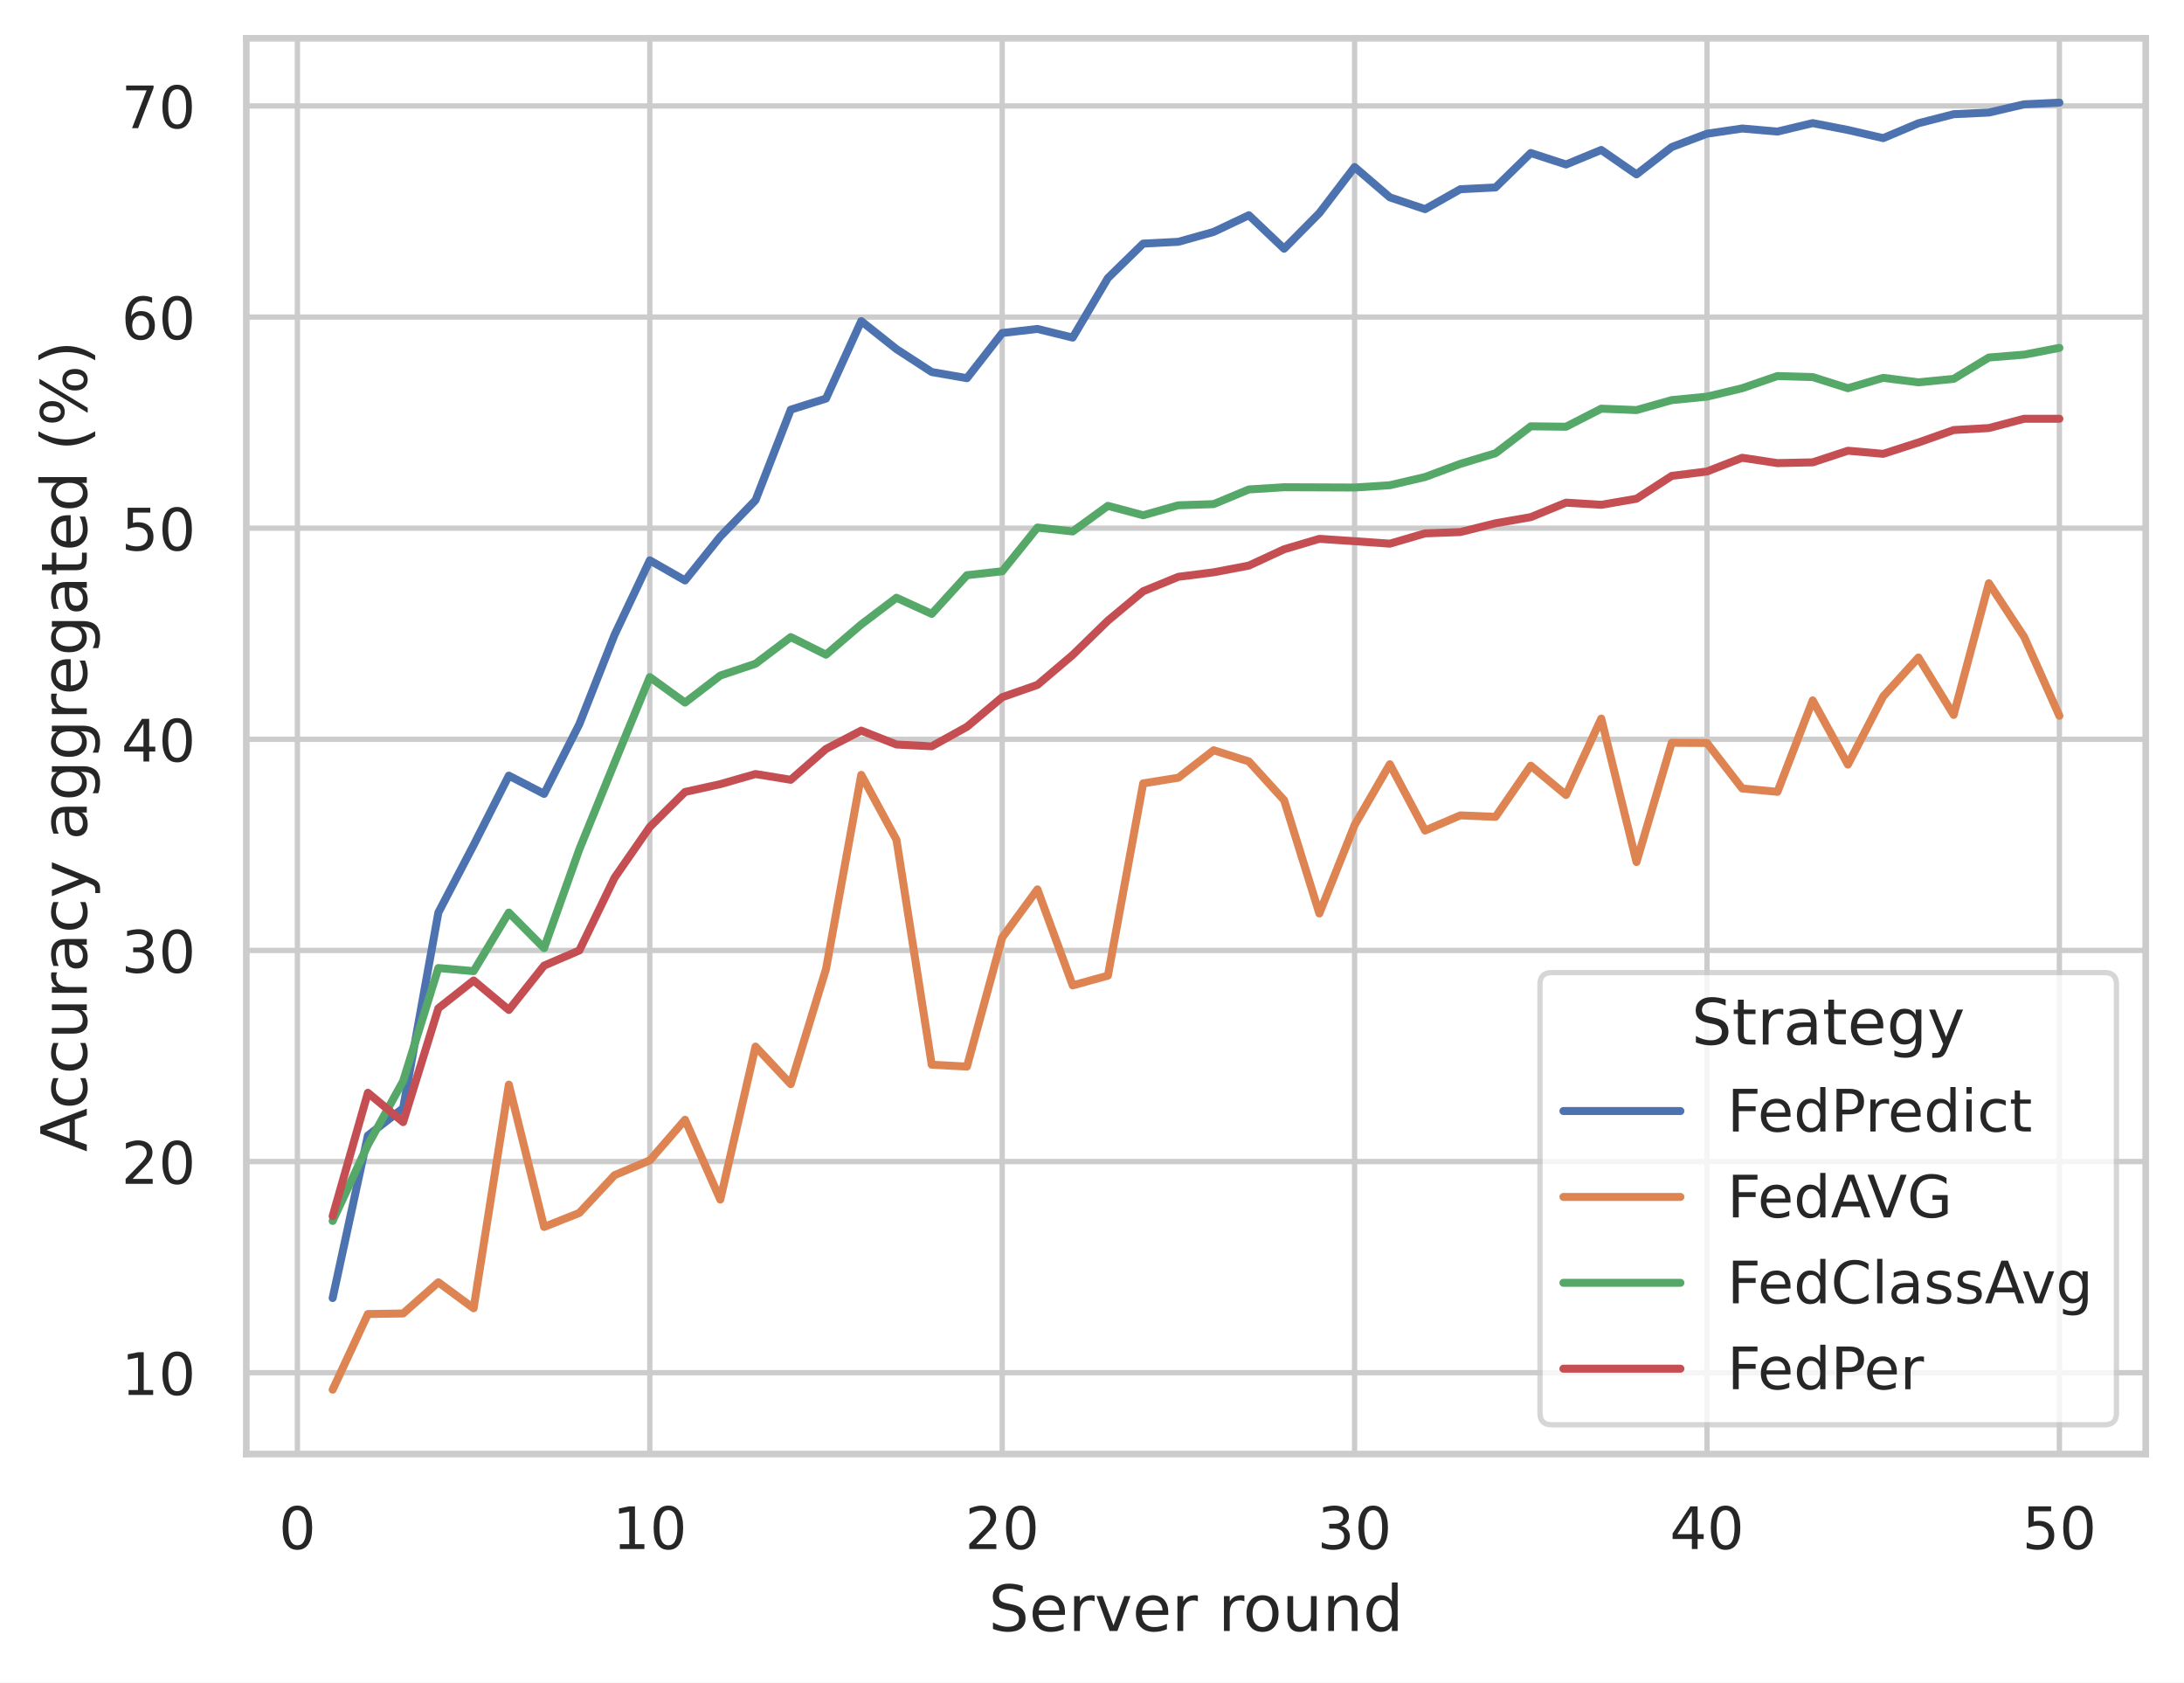
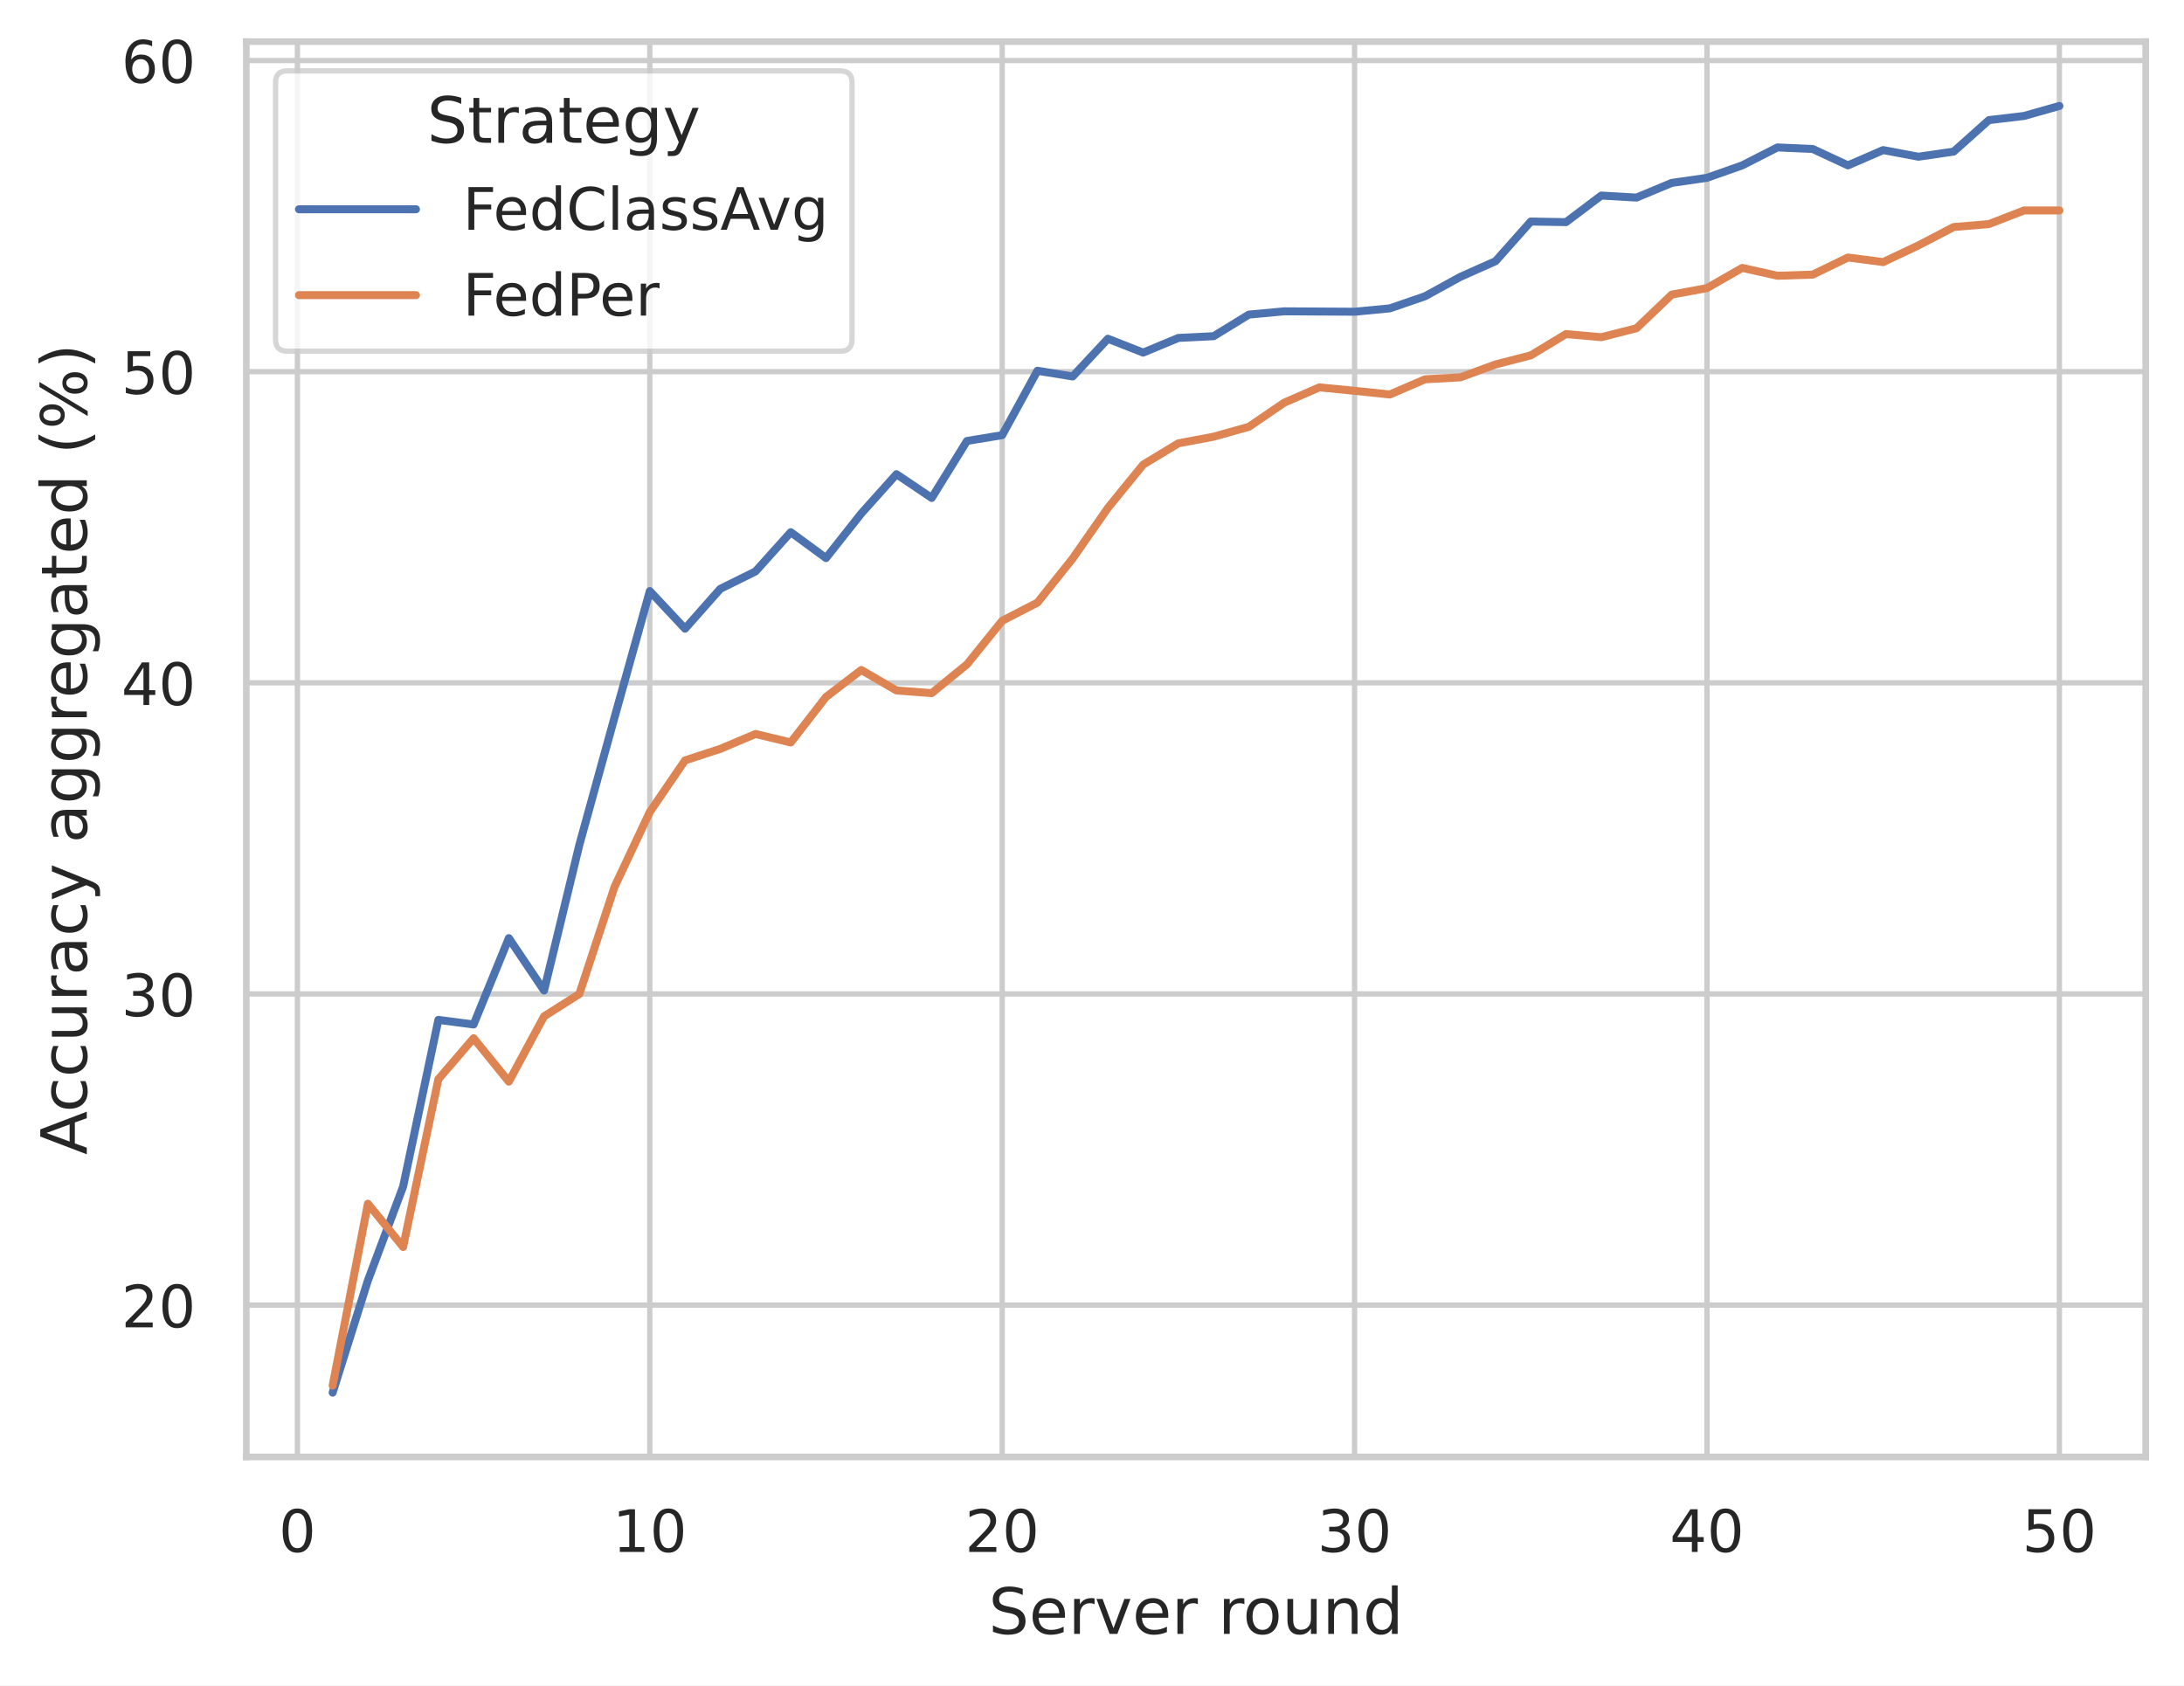
- <svg xmlns="http://www.w3.org/2000/svg" xmlns:xlink="http://www.w3.org/1999/xlink" width="410.631pt" height="316.272pt" viewBox="0 0 410.631 316.272" version="1.1">
+ <svg xmlns="http://www.w3.org/2000/svg" xmlns:xlink="http://www.w3.org/1999/xlink" width="410.631pt" height="316.898pt" viewBox="0 0 410.631 316.898" version="1.1">
  <defs>
    <style type="text/css">*{stroke-linejoin: round; stroke-linecap: butt}</style>
  </defs>
  <g id="figure_1">
    <g id="patch_1">
-       <path d="M 0 316.272  L 410.631 316.272  L 410.631 0  L 0 0  z " style="fill: #ffffff" />
+       <path d="M 0 316.898  L 410.631 316.898  L 410.631 0  L 0 0  z " style="fill: #ffffff" />
    </g>
    <g id="axes_1">
      <g id="patch_2">
-         <path d="M 46.311 273.312  L 403.431 273.312  L 403.431 7.2  L 46.311 7.2  z " style="fill: #ffffff" />
+         <path d="M 46.311 273.938  L 403.431 273.938  L 403.431 7.826  L 46.311 7.826  z " style="fill: #ffffff" />
      </g>
      <g id="matplotlib.axis_1">
        <g id="xtick_1">
          <g id="line2d_1">
-             <path d="M 55.918 273.312  L 55.918 7.2  " clip-path="url(#p449361ba28)" style="fill: none; stroke: #cccccc; stroke-linecap: round" />
+             <path d="M 55.918 273.938  L 55.918 7.826  " clip-path="url(#pa22250012e)" style="fill: none; stroke: #cccccc; stroke-linecap: round" />
          </g>
          <g id="text_1">
-             <g style="fill: #262626" transform="translate(52.419 291.1703) scale(0.11 -0.11)">
+             <g style="fill: #262626" transform="translate(52.419 291.7965) scale(0.11 -0.11)">
              <defs>
                <path id="DejaVuSans-30" d="M 2034 4250  Q 1547 4250 1301 3770  Q 1056 3291 1056 2328  Q 1056 1369 1301 889  Q 1547 409 2034 409  Q 2525 409 2770 889  Q 3016 1369 3016 2328  Q 3016 3291 2770 3770  Q 2525 4250 2034 4250  z M 2034 4750  Q 2819 4750 3233 4129  Q 3647 3509 3647 2328  Q 3647 1150 3233 529  Q 2819 -91 2034 -91  Q 1250 -91 836 529  Q 422 1150 422 2328  Q 422 3509 836 4129  Q 1250 4750 2034 4750  z " transform="scale(0.015625)" />
              </defs>
              <use xlink:href="#DejaVuSans-30" />
            </g>
          </g>
        </g>
        <g id="xtick_2">
          <g id="line2d_2">
-             <path d="M 122.174 273.312  L 122.174 7.2  " clip-path="url(#p449361ba28)" style="fill: none; stroke: #cccccc; stroke-linecap: round" />
+             <path d="M 122.174 273.938  L 122.174 7.826  " clip-path="url(#pa22250012e)" style="fill: none; stroke: #cccccc; stroke-linecap: round" />
          </g>
          <g id="text_2">
-             <g style="fill: #262626" transform="translate(115.1757 291.1703) scale(0.11 -0.11)">
+             <g style="fill: #262626" transform="translate(115.1757 291.7965) scale(0.11 -0.11)">
              <defs>
                <path id="DejaVuSans-31" d="M 794 531  L 1825 531  L 1825 4091  L 703 3866  L 703 4441  L 1819 4666  L 2450 4666  L 2450 531  L 3481 531  L 3481 0  L 794 0  L 794 531  z " transform="scale(0.015625)" />
              </defs>
              <use xlink:href="#DejaVuSans-31" />
              <use xlink:href="#DejaVuSans-30" x="63.623" />
            </g>
          </g>
        </g>
        <g id="xtick_3">
          <g id="line2d_3">
-             <path d="M 188.43 273.312  L 188.43 7.2  " clip-path="url(#p449361ba28)" style="fill: none; stroke: #cccccc; stroke-linecap: round" />
+             <path d="M 188.43 273.938  L 188.43 7.826  " clip-path="url(#pa22250012e)" style="fill: none; stroke: #cccccc; stroke-linecap: round" />
          </g>
          <g id="text_3">
-             <g style="fill: #262626" transform="translate(181.4317 291.1703) scale(0.11 -0.11)">
+             <g style="fill: #262626" transform="translate(181.4317 291.7965) scale(0.11 -0.11)">
              <defs>
                <path id="DejaVuSans-32" d="M 1228 531  L 3431 531  L 3431 0  L 469 0  L 469 531  Q 828 903 1448 1529  Q 2069 2156 2228 2338  Q 2531 2678 2651 2914  Q 2772 3150 2772 3378  Q 2772 3750 2511 3984  Q 2250 4219 1831 4219  Q 1534 4219 1204 4116  Q 875 4013 500 3803  L 500 4441  Q 881 4594 1212 4672  Q 1544 4750 1819 4750  Q 2544 4750 2975 4387  Q 3406 4025 3406 3419  Q 3406 3131 3298 2873  Q 3191 2616 2906 2266  Q 2828 2175 2409 1742  Q 1991 1309 1228 531  z " transform="scale(0.015625)" />
              </defs>
              <use xlink:href="#DejaVuSans-32" />
              <use xlink:href="#DejaVuSans-30" x="63.623" />
            </g>
          </g>
        </g>
        <g id="xtick_4">
          <g id="line2d_4">
-             <path d="M 254.686 273.312  L 254.686 7.2  " clip-path="url(#p449361ba28)" style="fill: none; stroke: #cccccc; stroke-linecap: round" />
+             <path d="M 254.686 273.938  L 254.686 7.826  " clip-path="url(#pa22250012e)" style="fill: none; stroke: #cccccc; stroke-linecap: round" />
          </g>
          <g id="text_4">
-             <g style="fill: #262626" transform="translate(247.6877 291.1703) scale(0.11 -0.11)">
+             <g style="fill: #262626" transform="translate(247.6877 291.7965) scale(0.11 -0.11)">
              <defs>
                <path id="DejaVuSans-33" d="M 2597 2516  Q 3050 2419 3304 2112  Q 3559 1806 3559 1356  Q 3559 666 3084 287  Q 2609 -91 1734 -91  Q 1441 -91 1130 -33  Q 819 25 488 141  L 488 750  Q 750 597 1062 519  Q 1375 441 1716 441  Q 2309 441 2620 675  Q 2931 909 2931 1356  Q 2931 1769 2642 2001  Q 2353 2234 1838 2234  L 1294 2234  L 1294 2753  L 1863 2753  Q 2328 2753 2575 2939  Q 2822 3125 2822 3475  Q 2822 3834 2567 4026  Q 2313 4219 1838 4219  Q 1578 4219 1281 4162  Q 984 4106 628 3988  L 628 4550  Q 988 4650 1302 4700  Q 1616 4750 1894 4750  Q 2613 4750 3031 4423  Q 3450 4097 3450 3541  Q 3450 3153 3228 2886  Q 3006 2619 2597 2516  z " transform="scale(0.015625)" />
              </defs>
              <use xlink:href="#DejaVuSans-33" />
              <use xlink:href="#DejaVuSans-30" x="63.623" />
            </g>
          </g>
        </g>
        <g id="xtick_5">
          <g id="line2d_5">
-             <path d="M 320.942 273.312  L 320.942 7.2  " clip-path="url(#p449361ba28)" style="fill: none; stroke: #cccccc; stroke-linecap: round" />
+             <path d="M 320.942 273.938  L 320.942 7.826  " clip-path="url(#pa22250012e)" style="fill: none; stroke: #cccccc; stroke-linecap: round" />
          </g>
          <g id="text_5">
-             <g style="fill: #262626" transform="translate(313.9437 291.1703) scale(0.11 -0.11)">
+             <g style="fill: #262626" transform="translate(313.9437 291.7965) scale(0.11 -0.11)">
              <defs>
                <path id="DejaVuSans-34" d="M 2419 4116  L 825 1625  L 2419 1625  L 2419 4116  z M 2253 4666  L 3047 4666  L 3047 1625  L 3713 1625  L 3713 1100  L 3047 1100  L 3047 0  L 2419 0  L 2419 1100  L 313 1100  L 313 1709  L 2253 4666  z " transform="scale(0.015625)" />
              </defs>
              <use xlink:href="#DejaVuSans-34" />
              <use xlink:href="#DejaVuSans-30" x="63.623" />
            </g>
          </g>
        </g>
        <g id="xtick_6">
          <g id="line2d_6">
-             <path d="M 387.199 273.312  L 387.199 7.2  " clip-path="url(#p449361ba28)" style="fill: none; stroke: #cccccc; stroke-linecap: round" />
+             <path d="M 387.199 273.938  L 387.199 7.826  " clip-path="url(#pa22250012e)" style="fill: none; stroke: #cccccc; stroke-linecap: round" />
          </g>
          <g id="text_6">
-             <g style="fill: #262626" transform="translate(380.1998 291.1703) scale(0.11 -0.11)">
+             <g style="fill: #262626" transform="translate(380.1998 291.7965) scale(0.11 -0.11)">
              <defs>
                <path id="DejaVuSans-35" d="M 691 4666  L 3169 4666  L 3169 4134  L 1269 4134  L 1269 2991  Q 1406 3038 1543 3061  Q 1681 3084 1819 3084  Q 2600 3084 3056 2656  Q 3513 2228 3513 1497  Q 3513 744 3044 326  Q 2575 -91 1722 -91  Q 1428 -91 1123 -41  Q 819 9 494 109  L 494 744  Q 775 591 1075 516  Q 1375 441 1709 441  Q 2250 441 2565 725  Q 2881 1009 2881 1497  Q 2881 1984 2565 2268  Q 2250 2553 1709 2553  Q 1456 2553 1204 2497  Q 953 2441 691 2322  L 691 4666  z " transform="scale(0.015625)" />
              </defs>
              <use xlink:href="#DejaVuSans-35" />
              <use xlink:href="#DejaVuSans-30" x="63.623" />
            </g>
          </g>
        </g>
        <g id="text_7">
-           <g style="fill: #262626" transform="translate(185.8703 306.5761) scale(0.12 -0.12)">
+           <g style="fill: #262626" transform="translate(185.8703 307.2023) scale(0.12 -0.12)">
            <defs>
              <path id="DejaVuSans-53" d="M 3425 4513  L 3425 3897  Q 3066 4069 2747 4153  Q 2428 4238 2131 4238  Q 1616 4238 1336 4038  Q 1056 3838 1056 3469  Q 1056 3159 1242 3001  Q 1428 2844 1947 2747  L 2328 2669  Q 3034 2534 3370 2195  Q 3706 1856 3706 1288  Q 3706 609 3251 259  Q 2797 -91 1919 -91  Q 1588 -91 1214 -16  Q 841 59 441 206  L 441 856  Q 825 641 1194 531  Q 1563 422 1919 422  Q 2459 422 2753 634  Q 3047 847 3047 1241  Q 3047 1584 2836 1778  Q 2625 1972 2144 2069  L 1759 2144  Q 1053 2284 737 2584  Q 422 2884 422 3419  Q 422 4038 858 4394  Q 1294 4750 2059 4750  Q 2388 4750 2728 4690  Q 3069 4631 3425 4513  z " transform="scale(0.015625)" />
              <path id="DejaVuSans-65" d="M 3597 1894  L 3597 1613  L 953 1613  Q 991 1019 1311 708  Q 1631 397 2203 397  Q 2534 397 2845 478  Q 3156 559 3463 722  L 3463 178  Q 3153 47 2828 -22  Q 2503 -91 2169 -91  Q 1331 -91 842 396  Q 353 884 353 1716  Q 353 2575 817 3079  Q 1281 3584 2069 3584  Q 2775 3584 3186 3129  Q 3597 2675 3597 1894  z M 3022 2063  Q 3016 2534 2758 2815  Q 2500 3097 2075 3097  Q 1594 3097 1305 2825  Q 1016 2553 972 2059  L 3022 2063  z " transform="scale(0.015625)" />
              <path id="DejaVuSans-72" d="M 2631 2963  Q 2534 3019 2420 3045  Q 2306 3072 2169 3072  Q 1681 3072 1420 2755  Q 1159 2438 1159 1844  L 1159 0  L 581 0  L 581 3500  L 1159 3500  L 1159 2956  Q 1341 3275 1631 3429  Q 1922 3584 2338 3584  Q 2397 3584 2469 3576  Q 2541 3569 2628 3553  L 2631 2963  z " transform="scale(0.015625)" />
              <path id="DejaVuSans-76" d="M 191 3500  L 800 3500  L 1894 563  L 2988 3500  L 3597 3500  L 2284 0  L 1503 0  L 191 3500  z " transform="scale(0.015625)" />
              <path id="DejaVuSans-20" transform="scale(0.015625)" />
              <path id="DejaVuSans-6f" d="M 1959 3097  Q 1497 3097 1228 2736  Q 959 2375 959 1747  Q 959 1119 1226 758  Q 1494 397 1959 397  Q 2419 397 2687 759  Q 2956 1122 2956 1747  Q 2956 2369 2687 2733  Q 2419 3097 1959 3097  z M 1959 3584  Q 2709 3584 3137 3096  Q 3566 2609 3566 1747  Q 3566 888 3137 398  Q 2709 -91 1959 -91  Q 1206 -91 779 398  Q 353 888 353 1747  Q 353 2609 779 3096  Q 1206 3584 1959 3584  z " transform="scale(0.015625)" />
              <path id="DejaVuSans-75" d="M 544 1381  L 544 3500  L 1119 3500  L 1119 1403  Q 1119 906 1312 657  Q 1506 409 1894 409  Q 2359 409 2629 706  Q 2900 1003 2900 1516  L 2900 3500  L 3475 3500  L 3475 0  L 2900 0  L 2900 538  Q 2691 219 2414 64  Q 2138 -91 1772 -91  Q 1169 -91 856 284  Q 544 659 544 1381  z M 1991 3584  L 1991 3584  z " transform="scale(0.015625)" />
              <path id="DejaVuSans-6e" d="M 3513 2113  L 3513 0  L 2938 0  L 2938 2094  Q 2938 2591 2744 2837  Q 2550 3084 2163 3084  Q 1697 3084 1428 2787  Q 1159 2491 1159 1978  L 1159 0  L 581 0  L 581 3500  L 1159 3500  L 1159 2956  Q 1366 3272 1645 3428  Q 1925 3584 2291 3584  Q 2894 3584 3203 3211  Q 3513 2838 3513 2113  z " transform="scale(0.015625)" />
              <path id="DejaVuSans-64" d="M 2906 2969  L 2906 4863  L 3481 4863  L 3481 0  L 2906 0  L 2906 525  Q 2725 213 2448 61  Q 2172 -91 1784 -91  Q 1150 -91 751 415  Q 353 922 353 1747  Q 353 2572 751 3078  Q 1150 3584 1784 3584  Q 2172 3584 2448 3432  Q 2725 3281 2906 2969  z M 947 1747  Q 947 1113 1208 752  Q 1469 391 1925 391  Q 2381 391 2643 752  Q 2906 1113 2906 1747  Q 2906 2381 2643 2742  Q 2381 3103 1925 3103  Q 1469 3103 1208 2742  Q 947 2381 947 1747  z " transform="scale(0.015625)" />
            </defs>
            <use xlink:href="#DejaVuSans-53" />
            <use xlink:href="#DejaVuSans-65" x="63.477" />
            <use xlink:href="#DejaVuSans-72" x="125" />
            <use xlink:href="#DejaVuSans-76" x="166.113" />
            <use xlink:href="#DejaVuSans-65" x="225.293" />
            <use xlink:href="#DejaVuSans-72" x="286.816" />
            <use xlink:href="#DejaVuSans-20" x="327.93" />
            <use xlink:href="#DejaVuSans-72" x="359.717" />
            <use xlink:href="#DejaVuSans-6f" x="398.58" />
            <use xlink:href="#DejaVuSans-75" x="459.762" />
            <use xlink:href="#DejaVuSans-6e" x="523.141" />
            <use xlink:href="#DejaVuSans-64" x="586.52" />
          </g>
        </g>
      </g>
      <g id="matplotlib.axis_2">
        <g id="ytick_1">
          <g id="line2d_7">
-             <path d="M 46.311 258.021  L 403.431 258.021  " clip-path="url(#p449361ba28)" style="fill: none; stroke: #cccccc; stroke-linecap: round" />
+             <path d="M 46.311 245.388  L 403.431 245.388  " clip-path="url(#pa22250012e)" style="fill: none; stroke: #cccccc; stroke-linecap: round" />
          </g>
          <g id="text_8">
-             <g style="fill: #262626" transform="translate(22.81375 262.1999) scale(0.11 -0.11)">
-               <use xlink:href="#DejaVuSans-31" />
+             <g style="fill: #262626" transform="translate(22.81375 249.5676) scale(0.11 -0.11)">
+               <use xlink:href="#DejaVuSans-32" />
              <use xlink:href="#DejaVuSans-30" x="63.623" />
            </g>
          </g>
        </g>
        <g id="ytick_2">
          <g id="line2d_8">
-             <path d="M 46.311 218.336  L 403.431 218.336  " clip-path="url(#p449361ba28)" style="fill: none; stroke: #cccccc; stroke-linecap: round" />
+             <path d="M 46.311 186.886  L 403.431 186.886  " clip-path="url(#pa22250012e)" style="fill: none; stroke: #cccccc; stroke-linecap: round" />
          </g>
          <g id="text_9">
-             <g style="fill: #262626" transform="translate(22.81375 222.5151) scale(0.11 -0.11)">
-               <use xlink:href="#DejaVuSans-32" />
+             <g style="fill: #262626" transform="translate(22.81375 191.0653) scale(0.11 -0.11)">
+               <use xlink:href="#DejaVuSans-33" />
              <use xlink:href="#DejaVuSans-30" x="63.623" />
            </g>
          </g>
        </g>
        <g id="ytick_3">
          <g id="line2d_9">
-             <path d="M 46.311 178.651  L 403.431 178.651  " clip-path="url(#p449361ba28)" style="fill: none; stroke: #cccccc; stroke-linecap: round" />
+             <path d="M 46.311 128.384  L 403.431 128.384  " clip-path="url(#pa22250012e)" style="fill: none; stroke: #cccccc; stroke-linecap: round" />
          </g>
          <g id="text_10">
-             <g style="fill: #262626" transform="translate(22.81375 182.8304) scale(0.11 -0.11)">
-               <use xlink:href="#DejaVuSans-33" />
+             <g style="fill: #262626" transform="translate(22.81375 132.5629) scale(0.11 -0.11)">
+               <use xlink:href="#DejaVuSans-34" />
              <use xlink:href="#DejaVuSans-30" x="63.623" />
            </g>
          </g>
        </g>
        <g id="ytick_4">
          <g id="line2d_10">
-             <path d="M 46.311 138.966  L 403.431 138.966  " clip-path="url(#p449361ba28)" style="fill: none; stroke: #cccccc; stroke-linecap: round" />
+             <path d="M 46.311 69.881  L 403.431 69.881  " clip-path="url(#pa22250012e)" style="fill: none; stroke: #cccccc; stroke-linecap: round" />
          </g>
          <g id="text_11">
-             <g style="fill: #262626" transform="translate(22.81375 143.1456) scale(0.11 -0.11)">
-               <use xlink:href="#DejaVuSans-34" />
+             <g style="fill: #262626" transform="translate(22.81375 74.06061) scale(0.11 -0.11)">
+               <use xlink:href="#DejaVuSans-35" />
              <use xlink:href="#DejaVuSans-30" x="63.623" />
            </g>
          </g>
        </g>
        <g id="ytick_5">
          <g id="line2d_11">
-             <path d="M 46.311 99.282  L 403.431 99.282  " clip-path="url(#p449361ba28)" style="fill: none; stroke: #cccccc; stroke-linecap: round" />
+             <path d="M 46.311 11.379  L 403.431 11.379  " clip-path="url(#pa22250012e)" style="fill: none; stroke: #cccccc; stroke-linecap: round" />
          </g>
          <g id="text_12">
-             <g style="fill: #262626" transform="translate(22.81375 103.4608) scale(0.11 -0.11)">
-               <use xlink:href="#DejaVuSans-35" />
-               <use xlink:href="#DejaVuSans-30" x="63.623" />
-             </g>
-           </g>
-         </g>
-         <g id="ytick_6">
-           <g id="line2d_12">
-             <path d="M 46.311 59.597  L 403.431 59.597  " clip-path="url(#p449361ba28)" style="fill: none; stroke: #cccccc; stroke-linecap: round" />
-           </g>
-           <g id="text_13">
-             <g style="fill: #262626" transform="translate(22.81375 63.77607) scale(0.11 -0.11)">
+             <g style="fill: #262626" transform="translate(22.81375 15.55828) scale(0.11 -0.11)">
              <defs>
                <path id="DejaVuSans-36" d="M 2113 2584  Q 1688 2584 1439 2293  Q 1191 2003 1191 1497  Q 1191 994 1439 701  Q 1688 409 2113 409  Q 2538 409 2786 701  Q 3034 994 3034 1497  Q 3034 2003 2786 2293  Q 2538 2584 2113 2584  z M 3366 4563  L 3366 3988  Q 3128 4100 2886 4159  Q 2644 4219 2406 4219  Q 1781 4219 1451 3797  Q 1122 3375 1075 2522  Q 1259 2794 1537 2939  Q 1816 3084 2150 3084  Q 2853 3084 3261 2657  Q 3669 2231 3669 1497  Q 3669 778 3244 343  Q 2819 -91 2113 -91  Q 1303 -91 875 529  Q 447 1150 447 2328  Q 447 3434 972 4092  Q 1497 4750 2381 4750  Q 2619 4750 2861 4703  Q 3103 4656 3366 4563  z " transform="scale(0.015625)" />
              </defs>
              <use xlink:href="#DejaVuSans-36" />
              <use xlink:href="#DejaVuSans-30" x="63.623" />
            </g>
          </g>
        </g>
-         <g id="ytick_7">
-           <g id="line2d_13">
-             <path d="M 46.311 19.912  L 403.431 19.912  " clip-path="url(#p449361ba28)" style="fill: none; stroke: #cccccc; stroke-linecap: round" />
-           </g>
-           <g id="text_14">
-             <g style="fill: #262626" transform="translate(22.81375 24.09132) scale(0.11 -0.11)">
-               <defs>
-                 <path id="DejaVuSans-37" d="M 525 4666  L 3525 4666  L 3525 4397  L 1831 0  L 1172 0  L 2766 4134  L 525 4134  L 525 4666  z " transform="scale(0.015625)" />
-               </defs>
-               <use xlink:href="#DejaVuSans-37" />
-               <use xlink:href="#DejaVuSans-30" x="63.623" />
-             </g>
-           </g>
-         </g>
-         <g id="text_15">
-           <g style="fill: #262626" transform="translate(16.31812 216.5038) rotate(-90) scale(0.12 -0.12)">
+         <g id="text_13">
+           <g style="fill: #262626" transform="translate(16.31812 217.13) rotate(-90) scale(0.12 -0.12)">
            <defs>
              <path id="DejaVuSans-41" d="M 2188 4044  L 1331 1722  L 3047 1722  L 2188 4044  z M 1831 4666  L 2547 4666  L 4325 0  L 3669 0  L 3244 1197  L 1141 1197  L 716 0  L 50 0  L 1831 4666  z " transform="scale(0.015625)" />
              <path id="DejaVuSans-63" d="M 3122 3366  L 3122 2828  Q 2878 2963 2633 3030  Q 2388 3097 2138 3097  Q 1578 3097 1268 2742  Q 959 2388 959 1747  Q 959 1106 1268 751  Q 1578 397 2138 397  Q 2388 397 2633 464  Q 2878 531 3122 666  L 3122 134  Q 2881 22 2623 -34  Q 2366 -91 2075 -91  Q 1284 -91 818 406  Q 353 903 353 1747  Q 353 2603 823 3093  Q 1294 3584 2113 3584  Q 2378 3584 2631 3529  Q 2884 3475 3122 3366  z " transform="scale(0.015625)" />
              <path id="DejaVuSans-61" d="M 2194 1759  Q 1497 1759 1228 1600  Q 959 1441 959 1056  Q 959 750 1161 570  Q 1363 391 1709 391  Q 2188 391 2477 730  Q 2766 1069 2766 1631  L 2766 1759  L 2194 1759  z M 3341 1997  L 3341 0  L 2766 0  L 2766 531  Q 2569 213 2275 61  Q 1981 -91 1556 -91  Q 1019 -91 701 211  Q 384 513 384 1019  Q 384 1609 779 1909  Q 1175 2209 1959 2209  L 2766 2209  L 2766 2266  Q 2766 2663 2505 2880  Q 2244 3097 1772 3097  Q 1472 3097 1187 3025  Q 903 2953 641 2809  L 641 3341  Q 956 3463 1253 3523  Q 1550 3584 1831 3584  Q 2591 3584 2966 3190  Q 3341 2797 3341 1997  z " transform="scale(0.015625)" />
              <path id="DejaVuSans-79" d="M 2059 -325  Q 1816 -950 1584 -1140  Q 1353 -1331 966 -1331  L 506 -1331  L 506 -850  L 844 -850  Q 1081 -850 1212 -737  Q 1344 -625 1503 -206  L 1606 56  L 191 3500  L 800 3500  L 1894 763  L 2988 3500  L 3597 3500  L 2059 -325  z " transform="scale(0.015625)" />
              <path id="DejaVuSans-67" d="M 2906 1791  Q 2906 2416 2648 2759  Q 2391 3103 1925 3103  Q 1463 3103 1205 2759  Q 947 2416 947 1791  Q 947 1169 1205 825  Q 1463 481 1925 481  Q 2391 481 2648 825  Q 2906 1169 2906 1791  z M 3481 434  Q 3481 -459 3084 -895  Q 2688 -1331 1869 -1331  Q 1566 -1331 1297 -1286  Q 1028 -1241 775 -1147  L 775 -588  Q 1028 -725 1275 -790  Q 1522 -856 1778 -856  Q 2344 -856 2625 -561  Q 2906 -266 2906 331  L 2906 616  Q 2728 306 2450 153  Q 2172 0 1784 0  Q 1141 0 747 490  Q 353 981 353 1791  Q 353 2603 747 3093  Q 1141 3584 1784 3584  Q 2172 3584 2450 3431  Q 2728 3278 2906 2969  L 2906 3500  L 3481 3500  L 3481 434  z " transform="scale(0.015625)" />
              <path id="DejaVuSans-74" d="M 1172 4494  L 1172 3500  L 2356 3500  L 2356 3053  L 1172 3053  L 1172 1153  Q 1172 725 1289 603  Q 1406 481 1766 481  L 2356 481  L 2356 0  L 1766 0  Q 1100 0 847 248  Q 594 497 594 1153  L 594 3053  L 172 3053  L 172 3500  L 594 3500  L 594 4494  L 1172 4494  z " transform="scale(0.015625)" />
              <path id="DejaVuSans-28" d="M 1984 4856  Q 1566 4138 1362 3434  Q 1159 2731 1159 2009  Q 1159 1288 1364 580  Q 1569 -128 1984 -844  L 1484 -844  Q 1016 -109 783 600  Q 550 1309 550 2009  Q 550 2706 781 3412  Q 1013 4119 1484 4856  L 1984 4856  z " transform="scale(0.015625)" />
              <path id="DejaVuSans-25" d="M 4653 2053  Q 4381 2053 4226 1822  Q 4072 1591 4072 1178  Q 4072 772 4226 539  Q 4381 306 4653 306  Q 4919 306 5073 539  Q 5228 772 5228 1178  Q 5228 1588 5073 1820  Q 4919 2053 4653 2053  z M 4653 2450  Q 5147 2450 5437 2106  Q 5728 1763 5728 1178  Q 5728 594 5436 251  Q 5144 -91 4653 -91  Q 4153 -91 3862 251  Q 3572 594 3572 1178  Q 3572 1766 3864 2108  Q 4156 2450 4653 2450  z M 1428 4353  Q 1159 4353 1004 4120  Q 850 3888 850 3481  Q 850 3069 1003 2837  Q 1156 2606 1428 2606  Q 1700 2606 1854 2837  Q 2009 3069 2009 3481  Q 2009 3884 1853 4118  Q 1697 4353 1428 4353  z M 4250 4750  L 4750 4750  L 1831 -91  L 1331 -91  L 4250 4750  z M 1428 4750  Q 1922 4750 2215 4408  Q 2509 4066 2509 3481  Q 2509 2891 2217 2550  Q 1925 2209 1428 2209  Q 931 2209 642 2551  Q 353 2894 353 3481  Q 353 4063 643 4406  Q 934 4750 1428 4750  z " transform="scale(0.015625)" />
              <path id="DejaVuSans-29" d="M 513 4856  L 1013 4856  Q 1481 4119 1714 3412  Q 1947 2706 1947 2009  Q 1947 1309 1714 600  Q 1481 -109 1013 -844  L 513 -844  Q 928 -128 1133 580  Q 1338 1288 1338 2009  Q 1338 2731 1133 3434  Q 928 4138 513 4856  z " transform="scale(0.015625)" />
            </defs>
            <use xlink:href="#DejaVuSans-41" />
            <use xlink:href="#DejaVuSans-63" x="66.658" />
            <use xlink:href="#DejaVuSans-63" x="121.639" />
            <use xlink:href="#DejaVuSans-75" x="176.619" />
            <use xlink:href="#DejaVuSans-72" x="239.998" />
            <use xlink:href="#DejaVuSans-61" x="281.111" />
            <use xlink:href="#DejaVuSans-63" x="342.391" />
            <use xlink:href="#DejaVuSans-79" x="397.371" />
            <use xlink:href="#DejaVuSans-20" x="456.551" />
            <use xlink:href="#DejaVuSans-61" x="488.338" />
            <use xlink:href="#DejaVuSans-67" x="549.617" />
            <use xlink:href="#DejaVuSans-67" x="613.094" />
            <use xlink:href="#DejaVuSans-72" x="676.57" />
            <use xlink:href="#DejaVuSans-65" x="715.434" />
            <use xlink:href="#DejaVuSans-67" x="776.957" />
            <use xlink:href="#DejaVuSans-61" x="840.434" />
            <use xlink:href="#DejaVuSans-74" x="901.713" />
            <use xlink:href="#DejaVuSans-65" x="940.922" />
            <use xlink:href="#DejaVuSans-64" x="1002.445" />
            <use xlink:href="#DejaVuSans-20" x="1065.922" />
            <use xlink:href="#DejaVuSans-28" x="1097.709" />
            <use xlink:href="#DejaVuSans-25" x="1136.723" />
            <use xlink:href="#DejaVuSans-29" x="1231.742" />
          </g>
        </g>
      </g>
      <g id="PolyCollection_1" />
      <g id="PolyCollection_2" />
-       <g id="PolyCollection_3" />
-       <g id="PolyCollection_4" />
-       <g id="line2d_14">
-         <path d="M 62.544 243.992  L 69.17 213.443  L 75.795 208.295  L 82.421 171.533  L 89.046 158.858  L 95.672 145.794  L 102.298 149.226  L 108.923 136.122  L 115.549 119.327  L 122.174 105.326  L 128.8 109.109  L 135.426 100.855  L 142.051 94.03  L 148.677 77.001  L 155.302 74.921  L 161.928 60.361  L 168.554 65.626  L 175.179 69.929  L 181.805 71.086  L 188.43 62.597  L 195.056 61.83  L 201.682 63.455  L 208.307 52.263  L 214.933 45.789  L 221.558 45.451  L 228.184 43.592  L 234.81 40.459  L 241.435 46.751  L 248.061 40.056  L 254.686 31.398  L 261.312 37.092  L 267.938 39.315  L 274.563 35.571  L 281.189 35.233  L 287.814 28.76  L 294.44 30.918  L 301.066 28.188  L 307.691 32.776  L 314.317 27.642  L 320.942 25.133  L 327.568 24.158  L 334.194 24.73  L 340.819 23.144  L 347.445 24.431  L 354.071 25.965  L 360.696 23.17  L 367.322 21.467  L 373.947 21.155  L 380.573 19.608  L 387.199 19.296  " clip-path="url(#p449361ba28)" style="fill: none; stroke: #4c72b0; stroke-width: 1.5; stroke-linecap: round" />
-       </g>
-       <g id="line2d_15">
-         <path d="M 62.544 261.216  L 69.17 246.995  L 75.795 246.891  L 82.421 241.028  L 89.046 245.916  L 95.672 203.875  L 102.298 230.628  L 108.923 227.989  L 115.549 220.892  L 122.174 218.11  L 128.8 210.479  L 135.426 225.48  L 142.051 196.726  L 148.677 203.784  L 155.302 182.166  L 161.928 145.651  L 168.554 157.857  L 175.179 200.132  L 181.805 200.483  L 188.43 176.226  L 195.056 167.178  L 201.682 185.221  L 208.307 183.388  L 214.933 147.25  L 221.558 146.184  L 228.184 141.023  L 234.81 143.129  L 241.435 150.409  L 248.061 171.702  L 254.686 155.088  L 261.312 143.649  L 267.938 156.115  L 274.563 153.268  L 281.189 153.541  L 287.814 143.922  L 294.44 149.434  L 301.066 135.069  L 307.691 162.03  L 314.317 139.619  L 320.942 139.658  L 327.568 148.212  L 334.194 148.836  L 340.819 131.65  L 347.445 143.714  L 354.071 130.909  L 360.696 123.591  L 367.322 134.38  L 373.947 109.629  L 380.573 119.717  L 387.199 134.549  " clip-path="url(#p449361ba28)" style="fill: none; stroke: #dd8452; stroke-width: 1.5; stroke-linecap: round" />
-       </g>
-       <g id="line2d_16">
-         <path d="M 62.544 229.497  L 69.17 215.198  L 75.795 203.212  L 82.421 181.958  L 89.046 182.543  L 95.672 171.533  L 102.298 178.214  L 108.923 159.651  L 115.549 143.363  L 122.174 127.27  L 128.8 132.066  L 135.426 126.984  L 142.051 124.761  L 148.677 119.756  L 155.302 123.058  L 161.928 117.377  L 168.554 112.359  L 175.179 115.388  L 181.805 108.121  L 188.43 107.38  L 195.056 99.165  L 201.682 99.893  L 208.307 95.083  L 214.933 96.851  L 221.558 94.979  L 228.184 94.758  L 234.81 92.002  L 241.435 91.586  L 248.061 91.612  L 254.686 91.638  L 261.312 91.209  L 267.938 89.662  L 274.563 87.192  L 281.189 85.19  L 287.814 80.133  L 294.44 80.211  L 301.066 76.819  L 307.691 77.079  L 314.317 75.207  L 320.942 74.557  L 327.568 72.971  L 334.194 70.683  L 340.819 70.878  L 347.445 72.971  L 354.071 71.021  L 360.696 71.866  L 367.322 71.216  L 373.947 67.199  L 380.573 66.666  L 387.199 65.392  " clip-path="url(#p449361ba28)" style="fill: none; stroke: #55a868; stroke-width: 1.5; stroke-linecap: round" />
-       </g>
-       <g id="line2d_17">
-         <path d="M 62.544 228.6  L 69.17 205.409  L 75.795 210.921  L 82.421 189.524  L 89.046 184.298  L 95.672 189.836  L 102.298 181.503  L 108.923 178.656  L 115.549 164.981  L 122.174 155.439  L 128.8 148.862  L 135.426 147.393  L 142.051 145.495  L 148.677 146.574  L 155.302 140.776  L 161.928 137.331  L 168.554 139.944  L 175.179 140.282  L 181.805 136.616  L 188.43 131.052  L 195.056 128.738  L 201.682 123.11  L 208.307 116.662  L 214.933 111.137  L 221.558 108.42  L 228.184 107.575  L 234.81 106.314  L 241.435 103.247  L 248.061 101.284  L 254.686 101.726  L 261.312 102.194  L 267.938 100.257  L 274.563 100.01  L 281.189 98.359  L 287.814 97.202  L 294.44 94.485  L 301.066 94.888  L 307.691 93.744  L 314.317 89.454  L 320.942 88.622  L 327.568 86.048  L 334.194 87.049  L 340.819 86.906  L 347.445 84.722  L 354.071 85.307  L 360.696 83.175  L 367.322 80.835  L 373.947 80.458  L 380.573 78.717  L 387.199 78.717  " clip-path="url(#p449361ba28)" style="fill: none; stroke: #c44e52; stroke-width: 1.5; stroke-linecap: round" />
-       </g>
-       <g id="line2d_18" />
-       <g id="line2d_19" />
-       <g id="line2d_20" />
-       <g id="line2d_21" />
+       <g id="line2d_12">
+         <path d="M 62.544 261.842  L 69.17 240.762  L 75.795 223.094  L 82.421 191.761  L 89.046 192.624  L 95.672 176.392  L 102.298 186.242  L 108.923 158.877  L 115.549 134.865  L 122.174 111.14  L 128.8 118.212  L 135.426 110.719  L 142.051 107.442  L 148.677 100.064  L 155.302 104.932  L 161.928 96.557  L 168.554 89.16  L 175.179 93.625  L 181.805 82.913  L 188.43 81.82  L 195.056 69.709  L 201.682 70.782  L 208.307 63.692  L 214.933 66.298  L 221.558 63.538  L 228.184 63.213  L 234.81 59.15  L 241.435 58.537  L 248.061 58.575  L 254.686 58.613  L 261.312 57.981  L 267.938 55.7  L 274.563 52.059  L 281.189 49.108  L 287.814 41.654  L 294.44 41.769  L 301.066 36.767  L 307.691 37.15  L 314.317 34.391  L 320.942 33.432  L 327.568 31.095  L 334.194 27.722  L 340.819 28.009  L 347.445 31.095  L 354.071 28.22  L 360.696 29.466  L 367.322 28.507  L 373.947 22.586  L 380.573 21.8  L 387.199 19.922  " clip-path="url(#pa22250012e)" style="fill: none; stroke: #4c72b0; stroke-width: 1.5; stroke-linecap: round" />
+       </g>
+       <g id="line2d_13">
+         <path d="M 62.544 260.52  L 69.17 226.332  L 75.795 234.458  L 82.421 202.914  L 89.046 195.211  L 95.672 203.374  L 102.298 191.091  L 108.923 186.894  L 115.549 166.734  L 122.174 152.668  L 128.8 142.971  L 135.426 140.806  L 142.051 138.008  L 148.677 139.598  L 155.302 131.051  L 161.928 125.973  L 168.554 129.825  L 175.179 130.323  L 181.805 124.919  L 188.43 116.717  L 195.056 113.306  L 201.682 105.008  L 208.307 95.503  L 214.933 87.359  L 221.558 83.353  L 228.184 82.108  L 234.81 80.249  L 241.435 75.726  L 248.061 72.833  L 254.686 73.484  L 261.312 74.174  L 267.938 71.319  L 274.563 70.955  L 281.189 68.521  L 287.814 66.815  L 294.44 62.81  L 301.066 63.404  L 307.691 61.718  L 314.317 55.394  L 320.942 54.167  L 327.568 50.373  L 334.194 51.849  L 340.819 51.638  L 347.445 48.418  L 354.071 49.281  L 360.696 46.138  L 367.322 42.688  L 373.947 42.133  L 380.573 39.565  L 387.199 39.565  " clip-path="url(#pa22250012e)" style="fill: none; stroke: #dd8452; stroke-width: 1.5; stroke-linecap: round" />
+       </g>
+       <g id="line2d_14" />
+       <g id="line2d_15" />
      <g id="patch_3">
-         <path d="M 46.311 273.312  L 46.311 7.2  " style="fill: none; stroke: #cccccc; stroke-width: 1.25; stroke-linejoin: miter; stroke-linecap: square" />
+         <path d="M 46.311 273.938  L 46.311 7.826  " style="fill: none; stroke: #cccccc; stroke-width: 1.25; stroke-linejoin: miter; stroke-linecap: square" />
      </g>
      <g id="patch_4">
-         <path d="M 403.431 273.312  L 403.431 7.2  " style="fill: none; stroke: #cccccc; stroke-width: 1.25; stroke-linejoin: miter; stroke-linecap: square" />
+         <path d="M 403.431 273.938  L 403.431 7.826  " style="fill: none; stroke: #cccccc; stroke-width: 1.25; stroke-linejoin: miter; stroke-linecap: square" />
      </g>
      <g id="patch_5">
-         <path d="M 46.311 273.312  L 403.431 273.312  " style="fill: none; stroke: #cccccc; stroke-width: 1.25; stroke-linejoin: miter; stroke-linecap: square" />
+         <path d="M 46.311 273.938  L 403.431 273.938  " style="fill: none; stroke: #cccccc; stroke-width: 1.25; stroke-linejoin: miter; stroke-linecap: square" />
      </g>
      <g id="patch_6">
-         <path d="M 46.311 7.2  L 403.431 7.2  " style="fill: none; stroke: #cccccc; stroke-width: 1.25; stroke-linejoin: miter; stroke-linecap: square" />
+         <path d="M 46.311 7.826  L 403.431 7.826  " style="fill: none; stroke: #cccccc; stroke-width: 1.25; stroke-linejoin: miter; stroke-linecap: square" />
      </g>
      <g id="legend_1">
        <g id="patch_7">
-           <path d="M 291.747 267.812  L 395.731 267.812  Q 397.931 267.812 397.931 265.612  L 397.931 185.014  Q 397.931 182.815 395.731 182.815  L 291.747 182.815  Q 289.547 182.815 289.547 185.014  L 289.547 265.612  Q 289.547 267.812 291.747 267.812  z " style="fill: #ffffff; opacity: 0.8; stroke: #cccccc; stroke-linejoin: miter" />
-         </g>
-         <g id="text_16">
-           <g style="fill: #262626" transform="translate(318.03 196.3326) scale(0.12 -0.12)">
+           <path d="M 54.011 66.032  L 157.996 66.032  Q 160.196 66.032 160.196 63.832  L 160.196 15.526  Q 160.196 13.326 157.996 13.326  L 54.011 13.326  Q 51.811 13.326 51.811 15.526  L 51.811 63.832  Q 51.811 66.032 54.011 66.032  z " style="fill: #ffffff; opacity: 0.8; stroke: #cccccc; stroke-linejoin: miter" />
+         </g>
+         <g id="text_14">
+           <g style="fill: #262626" transform="translate(80.29438 26.84435) scale(0.12 -0.12)">
            <use xlink:href="#DejaVuSans-53" />
            <use xlink:href="#DejaVuSans-74" x="63.477" />
            <use xlink:href="#DejaVuSans-72" x="102.686" />
            <use xlink:href="#DejaVuSans-61" x="143.799" />
            <use xlink:href="#DejaVuSans-74" x="205.078" />
            <use xlink:href="#DejaVuSans-65" x="244.287" />
            <use xlink:href="#DejaVuSans-67" x="305.811" />
            <use xlink:href="#DejaVuSans-79" x="369.287" />
          </g>
        </g>
-         <g id="line2d_22">
-           <path d="M 293.947 208.837  L 304.947 208.837  L 315.947 208.837  " style="fill: none; stroke: #4c72b0; stroke-width: 1.5; stroke-linecap: round" />
-         </g>
-         <g id="text_17">
-           <g style="fill: #262626" transform="translate(324.7469 212.6865) scale(0.11 -0.11)">
+         <g id="line2d_16">
+           <path d="M 56.211 39.348  L 67.211 39.348  L 78.211 39.348  " style="fill: none; stroke: #4c72b0; stroke-width: 1.5; stroke-linecap: round" />
+         </g>
+         <g id="text_15">
+           <g style="fill: #262626" transform="translate(87.01125 43.19826) scale(0.11 -0.11)">
            <defs>
              <path id="DejaVuSans-46" d="M 628 4666  L 3309 4666  L 3309 4134  L 1259 4134  L 1259 2759  L 3109 2759  L 3109 2228  L 1259 2228  L 1259 0  L 628 0  L 628 4666  z " transform="scale(0.015625)" />
-               <path id="DejaVuSans-50" d="M 1259 4147  L 1259 2394  L 2053 2394  Q 2494 2394 2734 2622  Q 2975 2850 2975 3272  Q 2975 3691 2734 3919  Q 2494 4147 2053 4147  L 1259 4147  z M 628 4666  L 2053 4666  Q 2838 4666 3239 4311  Q 3641 3956 3641 3272  Q 3641 2581 3239 2228  Q 2838 1875 2053 1875  L 1259 1875  L 1259 0  L 628 0  L 628 4666  z " transform="scale(0.015625)" />
-               <path id="DejaVuSans-69" d="M 603 3500  L 1178 3500  L 1178 0  L 603 0  L 603 3500  z M 603 4863  L 1178 4863  L 1178 4134  L 603 4134  L 603 4863  z " transform="scale(0.015625)" />
-             </defs>
-             <use xlink:href="#DejaVuSans-46" />
-             <use xlink:href="#DejaVuSans-65" x="52.02" />
-             <use xlink:href="#DejaVuSans-64" x="113.543" />
-             <use xlink:href="#DejaVuSans-50" x="177.02" />
-             <use xlink:href="#DejaVuSans-72" x="235.572" />
-             <use xlink:href="#DejaVuSans-65" x="274.436" />
-             <use xlink:href="#DejaVuSans-64" x="335.959" />
-             <use xlink:href="#DejaVuSans-69" x="399.436" />
-             <use xlink:href="#DejaVuSans-63" x="427.219" />
-             <use xlink:href="#DejaVuSans-74" x="482.199" />
-           </g>
-         </g>
-         <g id="line2d_23">
-           <path d="M 293.947 224.982  L 304.947 224.982  L 315.947 224.982  " style="fill: none; stroke: #dd8452; stroke-width: 1.5; stroke-linecap: round" />
-         </g>
-         <g id="text_18">
-           <g style="fill: #262626" transform="translate(324.7469 228.8325) scale(0.11 -0.11)">
-             <defs>
-               <path id="DejaVuSans-56" d="M 1831 0  L 50 4666  L 709 4666  L 2188 738  L 3669 4666  L 4325 4666  L 2547 0  L 1831 0  z " transform="scale(0.015625)" />
-               <path id="DejaVuSans-47" d="M 3809 666  L 3809 1919  L 2778 1919  L 2778 2438  L 4434 2438  L 4434 434  Q 4069 175 3628 42  Q 3188 -91 2688 -91  Q 1594 -91 976 548  Q 359 1188 359 2328  Q 359 3472 976 4111  Q 1594 4750 2688 4750  Q 3144 4750 3555 4637  Q 3966 4525 4313 4306  L 4313 3634  Q 3963 3931 3569 4081  Q 3175 4231 2741 4231  Q 1884 4231 1454 3753  Q 1025 3275 1025 2328  Q 1025 1384 1454 906  Q 1884 428 2741 428  Q 3075 428 3337 486  Q 3600 544 3809 666  z " transform="scale(0.015625)" />
-             </defs>
-             <use xlink:href="#DejaVuSans-46" />
-             <use xlink:href="#DejaVuSans-65" x="52.02" />
-             <use xlink:href="#DejaVuSans-64" x="113.543" />
-             <use xlink:href="#DejaVuSans-41" x="177.02" />
-             <use xlink:href="#DejaVuSans-56" x="239.053" />
-             <use xlink:href="#DejaVuSans-47" x="307.461" />
-           </g>
-         </g>
-         <g id="line2d_24">
-           <path d="M 293.947 241.128  L 304.947 241.128  L 315.947 241.128  " style="fill: none; stroke: #55a868; stroke-width: 1.5; stroke-linecap: round" />
-         </g>
-         <g id="text_19">
-           <g style="fill: #262626" transform="translate(324.7469 244.9784) scale(0.11 -0.11)">
-             <defs>
              <path id="DejaVuSans-43" d="M 4122 4306  L 4122 3641  Q 3803 3938 3442 4084  Q 3081 4231 2675 4231  Q 1875 4231 1450 3742  Q 1025 3253 1025 2328  Q 1025 1406 1450 917  Q 1875 428 2675 428  Q 3081 428 3442 575  Q 3803 722 4122 1019  L 4122 359  Q 3791 134 3420 21  Q 3050 -91 2638 -91  Q 1578 -91 968 557  Q 359 1206 359 2328  Q 359 3453 968 4101  Q 1578 4750 2638 4750  Q 3056 4750 3426 4639  Q 3797 4528 4122 4306  z " transform="scale(0.015625)" />
              <path id="DejaVuSans-6c" d="M 603 4863  L 1178 4863  L 1178 0  L 603 0  L 603 4863  z " transform="scale(0.015625)" />
              <path id="DejaVuSans-73" d="M 2834 3397  L 2834 2853  Q 2591 2978 2328 3040  Q 2066 3103 1784 3103  Q 1356 3103 1142 2972  Q 928 2841 928 2578  Q 928 2378 1081 2264  Q 1234 2150 1697 2047  L 1894 2003  Q 2506 1872 2764 1633  Q 3022 1394 3022 966  Q 3022 478 2636 193  Q 2250 -91 1575 -91  Q 1294 -91 989 -36  Q 684 19 347 128  L 347 722  Q 666 556 975 473  Q 1284 391 1588 391  Q 1994 391 2212 530  Q 2431 669 2431 922  Q 2431 1156 2273 1281  Q 2116 1406 1581 1522  L 1381 1569  Q 847 1681 609 1914  Q 372 2147 372 2553  Q 372 3047 722 3315  Q 1072 3584 1716 3584  Q 2034 3584 2315 3537  Q 2597 3491 2834 3397  z " transform="scale(0.015625)" />
            </defs>
            <use xlink:href="#DejaVuSans-46" />
            <use xlink:href="#DejaVuSans-65" x="52.02" />
            <use xlink:href="#DejaVuSans-64" x="113.543" />
            <use xlink:href="#DejaVuSans-43" x="177.02" />
            <use xlink:href="#DejaVuSans-6c" x="246.844" />
            <use xlink:href="#DejaVuSans-61" x="274.627" />
            <use xlink:href="#DejaVuSans-73" x="335.906" />
            <use xlink:href="#DejaVuSans-73" x="388.006" />
            <use xlink:href="#DejaVuSans-41" x="440.105" />
            <use xlink:href="#DejaVuSans-76" x="502.639" />
            <use xlink:href="#DejaVuSans-67" x="561.818" />
          </g>
        </g>
-         <g id="line2d_25">
-           <path d="M 293.947 257.274  L 304.947 257.274  L 315.947 257.274  " style="fill: none; stroke: #c44e52; stroke-width: 1.5; stroke-linecap: round" />
-         </g>
-         <g id="text_20">
-           <g style="fill: #262626" transform="translate(324.7469 261.1243) scale(0.11 -0.11)">
+         <g id="line2d_17">
+           <path d="M 56.211 55.494  L 67.211 55.494  L 78.211 55.494  " style="fill: none; stroke: #dd8452; stroke-width: 1.5; stroke-linecap: round" />
+         </g>
+         <g id="text_16">
+           <g style="fill: #262626" transform="translate(87.01125 59.3442) scale(0.11 -0.11)">
+             <defs>
+               <path id="DejaVuSans-50" d="M 1259 4147  L 1259 2394  L 2053 2394  Q 2494 2394 2734 2622  Q 2975 2850 2975 3272  Q 2975 3691 2734 3919  Q 2494 4147 2053 4147  L 1259 4147  z M 628 4666  L 2053 4666  Q 2838 4666 3239 4311  Q 3641 3956 3641 3272  Q 3641 2581 3239 2228  Q 2838 1875 2053 1875  L 1259 1875  L 1259 0  L 628 0  L 628 4666  z " transform="scale(0.015625)" />
+             </defs>
            <use xlink:href="#DejaVuSans-46" />
            <use xlink:href="#DejaVuSans-65" x="52.02" />
            <use xlink:href="#DejaVuSans-64" x="113.543" />
            <use xlink:href="#DejaVuSans-50" x="177.02" />
            <use xlink:href="#DejaVuSans-65" x="233.697" />
            <use xlink:href="#DejaVuSans-72" x="295.221" />
          </g>
        </g>
      </g>
    </g>
  </g>
  <defs>
-     <clipPath id="p449361ba28">
-       <rect x="46.311" y="7.2" width="357.12" height="266.112" />
+     <clipPath id="pa22250012e">
+       <rect x="46.311" y="7.826" width="357.12" height="266.112" />
    </clipPath>
  </defs>
</svg>
